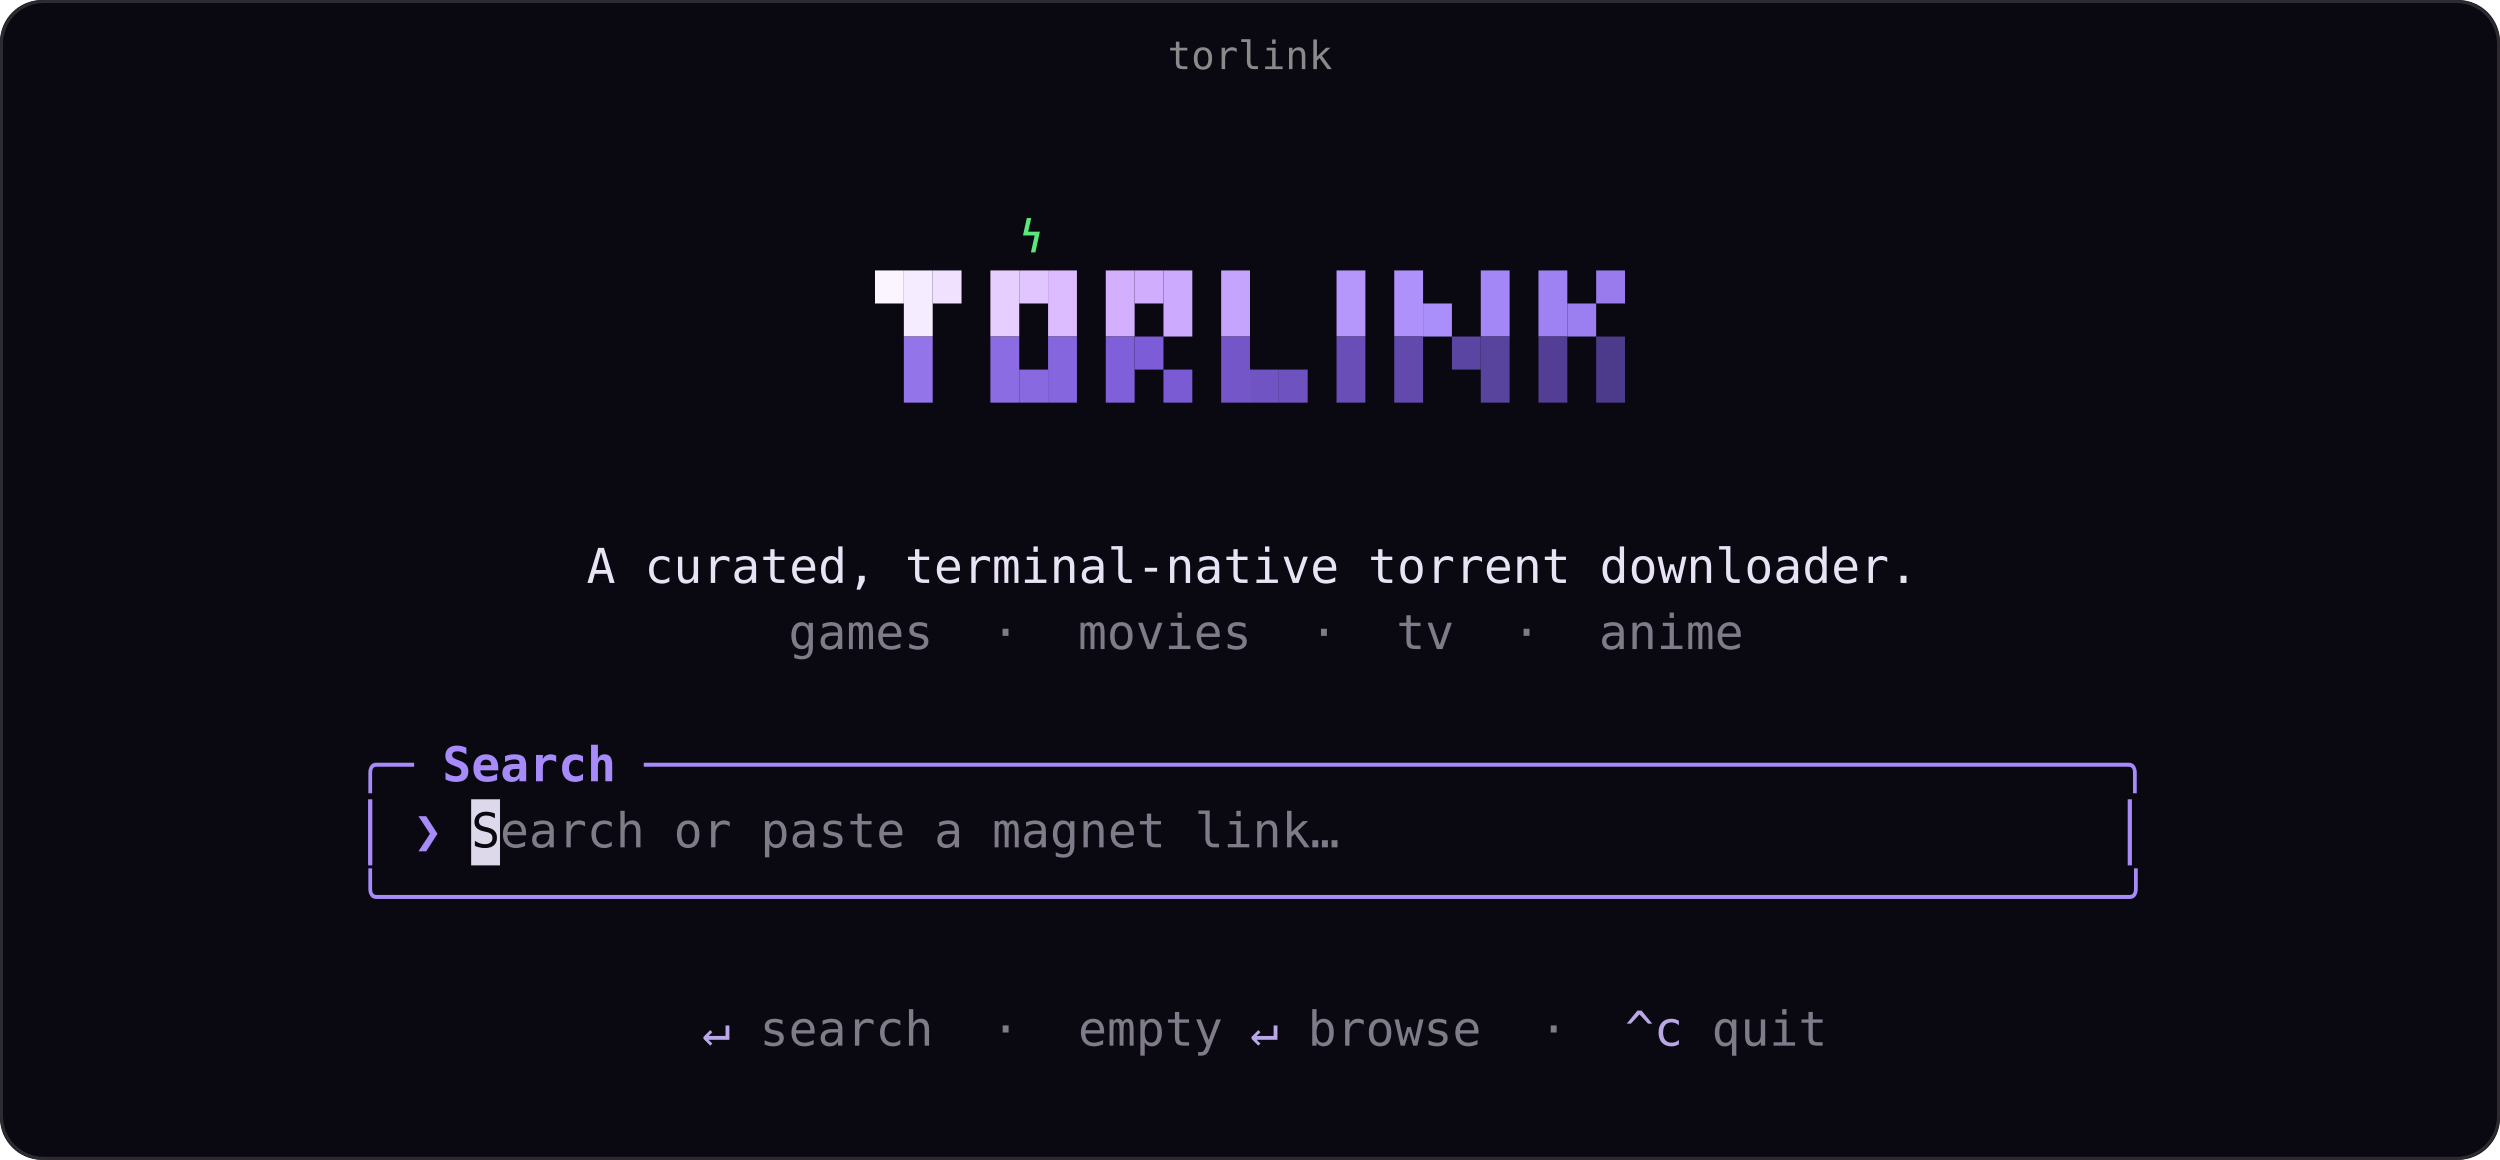
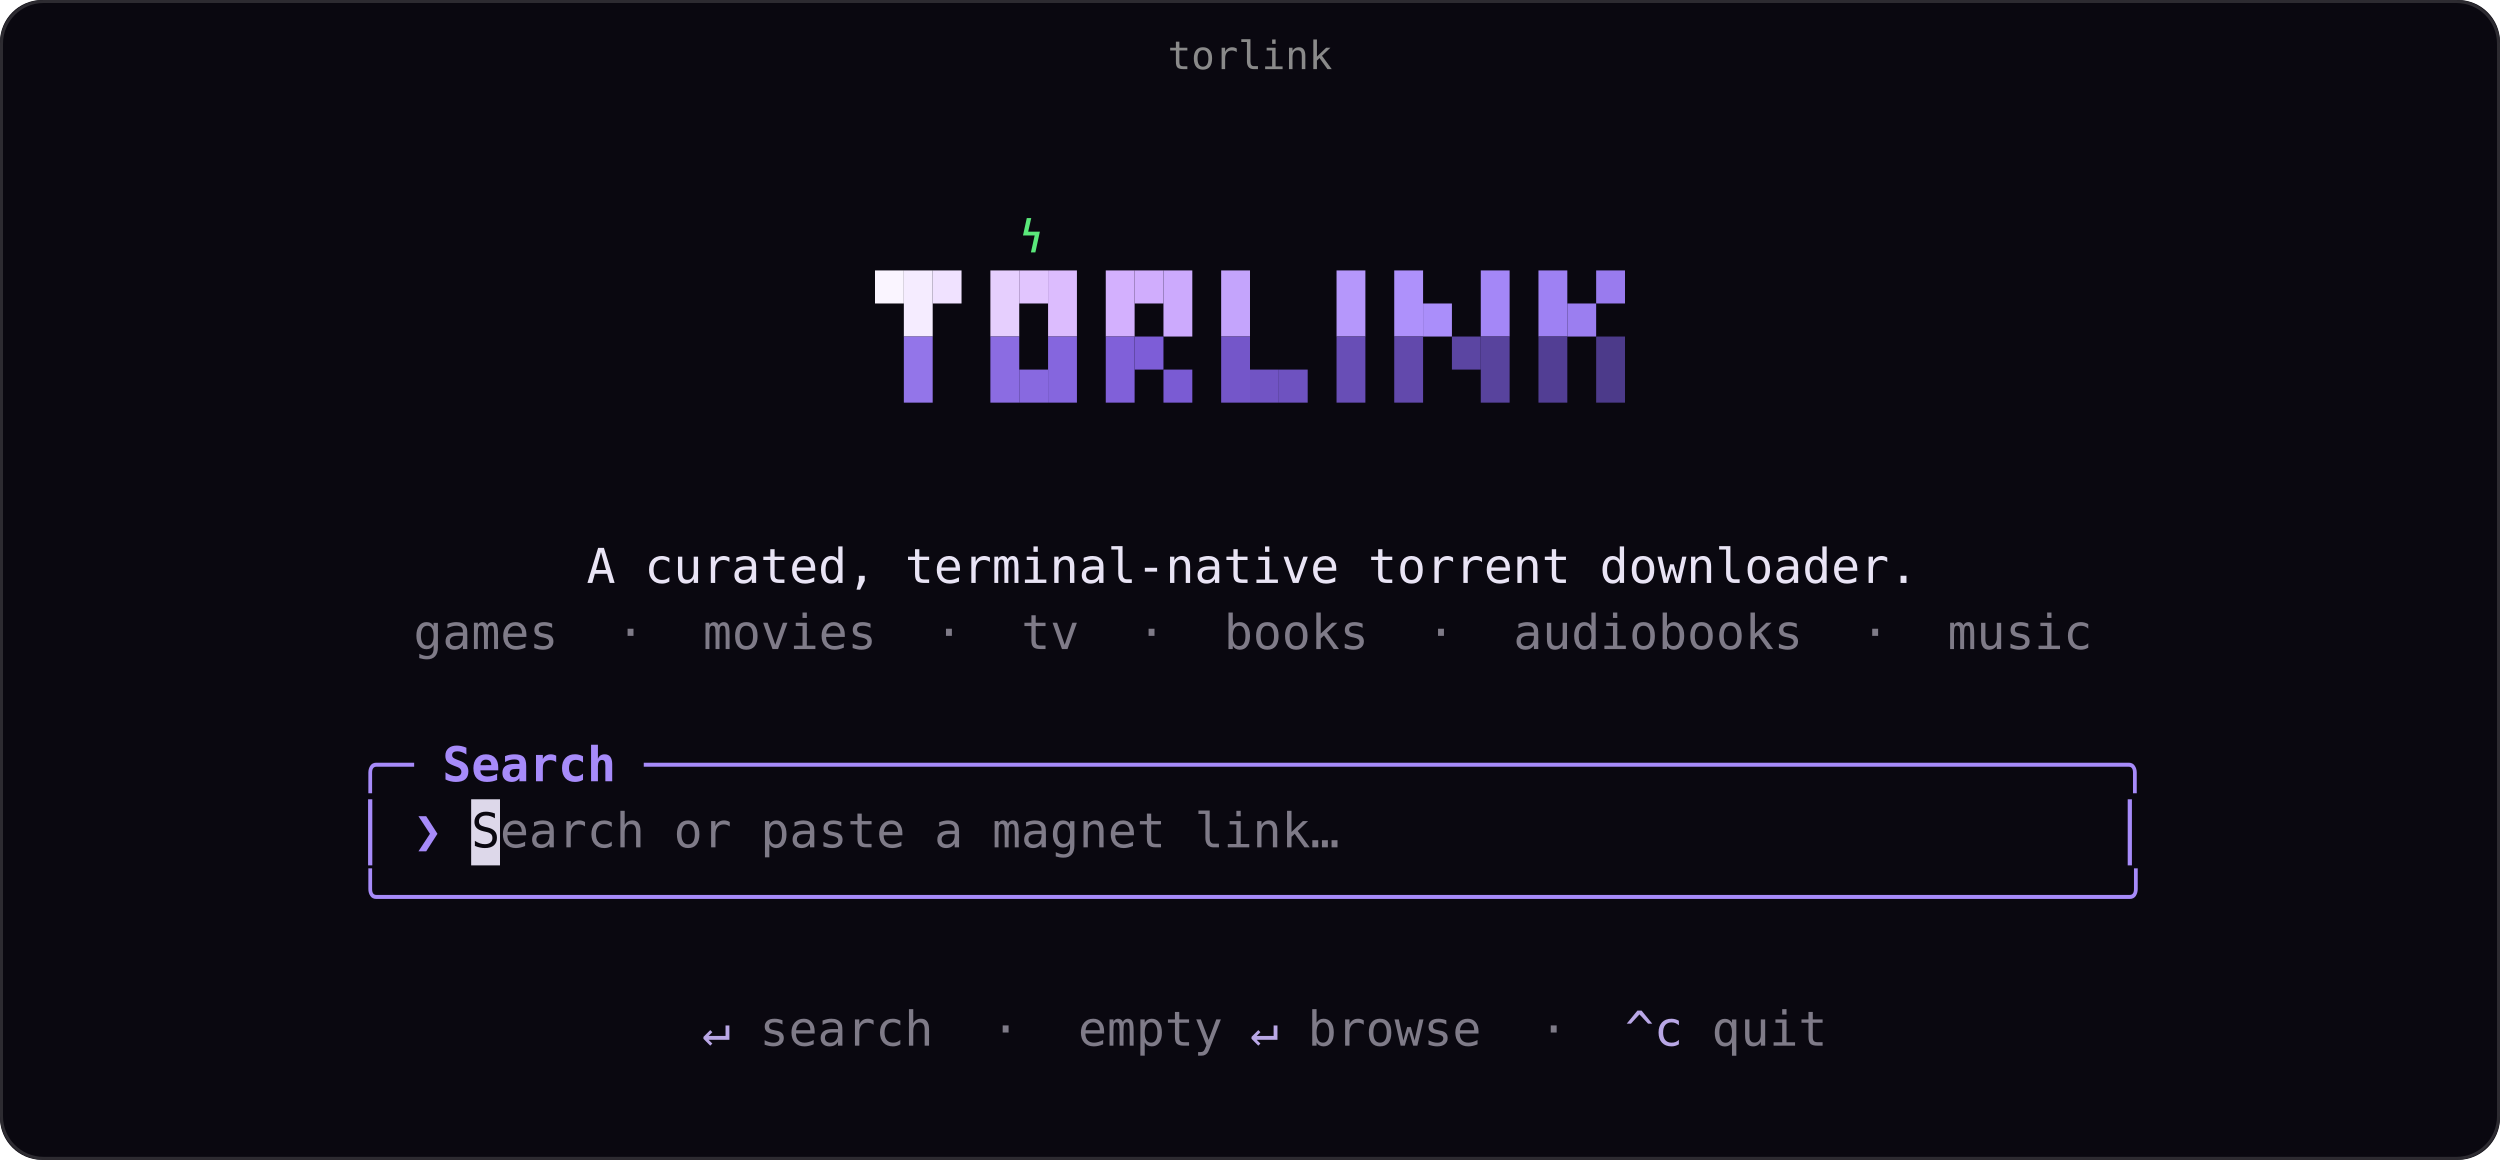
<svg xmlns="http://www.w3.org/2000/svg" width="832" height="386" viewBox="0 0 832 386" style="max-width: 832px; width: 100%; height: auto;" role="img">
  <rect width="100%" height="100%" rx="14" fill="#0a0810" />
  <rect x="0.5" y="0.5" width="831" height="385" rx="14" fill="none" stroke="#2d2b31" stroke-width="1" />
  <text x="416" y="23" text-anchor="middle" font-family="ui-monospace, &quot;Cascadia Mono&quot;, &quot;SF Mono&quot;, Menlo, Consolas, &quot;DejaVu Sans Mono&quot;, monospace" font-size="13" fill="#8a8a8a">torlink</text>
  <g font-family="ui-monospace, &quot;Cascadia Mono&quot;, &quot;SF Mono&quot;, Menlo, Consolas, &quot;DejaVu Sans Mono&quot;, monospace" font-size="16" fill="#ddd8ea">
    <text x="339.2" y="84" textLength="9.6" lengthAdjust="spacingAndGlyphs" xml:space="preserve" fill="#5ae87a" font-weight="600">𐓏</text>
    <rect x="291.2" y="90" width="9.6" height="11" fill="#faf5ff" />
    <rect x="300.8" y="90" width="9.6" height="22" fill="#f5ecff" />
    <rect x="310.4" y="90" width="9.6" height="11" fill="#f0e2ff" />
    <rect x="329.6" y="90" width="9.6" height="22" fill="#e6cffe" />
    <rect x="339.2" y="90" width="9.6" height="11" fill="#e1c5fe" />
    <rect x="348.8" y="90" width="9.6" height="22" fill="#dcbcfe" />
    <rect x="368" y="90" width="9.6" height="22" fill="#d3b0fe" />
    <rect x="377.6" y="90" width="9.6" height="11" fill="#d0adfd" />
    <rect x="387.2" y="90" width="9.6" height="22" fill="#ccaafd" />
    <rect x="406.4" y="90" width="9.6" height="22" fill="#c4a4fc" />
    <rect x="444.8" y="90" width="9.6" height="22" fill="#b597fb" />
    <rect x="464" y="90" width="9.6" height="22" fill="#ae91fb" />
    <rect x="473.6" y="101" width="9.6" height="11" fill="#aa8efa" />
    <rect x="492.8" y="90" width="9.6" height="22" fill="#a487f7" />
    <rect x="512" y="90" width="9.6" height="22" fill="#9e81f3" />
    <rect x="521.6" y="101" width="9.6" height="11" fill="#9b7ef0" />
    <rect x="531.2" y="90" width="9.6" height="11" fill="#997bee" />
    <rect x="300.8" y="112" width="9.6" height="22" fill="#9375e9" />
    <rect x="329.6" y="112" width="9.6" height="22" fill="#8b6ce2" />
    <rect x="339.2" y="123" width="9.6" height="11" fill="#8869e0" />
    <rect x="348.8" y="112" width="9.6" height="22" fill="#8566de" />
    <rect x="368" y="112" width="9.6" height="22" fill="#8060d9" />
    <rect x="377.6" y="112" width="9.6" height="11" fill="#7d5dd7" />
    <rect x="387.2" y="123" width="9.6" height="11" fill="#7a5bd3" />
    <rect x="406.4" y="112" width="9.6" height="22" fill="#7456c9" />
    <rect x="416" y="123" width="9.6" height="11" fill="#7154c4" />
    <rect x="425.6" y="123" width="9.6" height="11" fill="#6e52c0" />
    <rect x="444.8" y="112" width="9.6" height="22" fill="#684eb6" />
    <rect x="464" y="112" width="9.6" height="22" fill="#6249ac" />
    <rect x="483.2" y="112" width="9.6" height="11" fill="#5b45a2" />
    <rect x="492.8" y="112" width="9.6" height="22" fill="#58439d" />
    <rect x="512" y="112" width="9.6" height="22" fill="#523e94" />
    <rect x="531.2" y="112" width="9.6" height="22" fill="#4c3a8a" />
    <text x="195.2" y="194" textLength="441.6" lengthAdjust="spacingAndGlyphs" xml:space="preserve" fill="#e9e4f5">A curated, terminal-native torrent downloader.</text>
-     <text x="262.4" y="216" textLength="316.8" lengthAdjust="spacingAndGlyphs" xml:space="preserve" fill-opacity="0.55">games  ·  movies  ·  tv  ·  anime</text>
+     <text x="137.6" y="216" textLength="556.8" lengthAdjust="spacingAndGlyphs" xml:space="preserve" fill-opacity="0.55">games  ·  movies  ·  tv  ·  books  ·  audiobooks  ·  music</text>
    <text x="118.4" y="260" textLength="19.2" lengthAdjust="spacingAndGlyphs" xml:space="preserve" fill="#a78bfa">╭─</text>
    <text x="147.2" y="260" textLength="57.6" lengthAdjust="spacingAndGlyphs" xml:space="preserve" fill="#a78bfa" font-weight="600">Search</text>
    <text x="214.4" y="260" textLength="499.2" lengthAdjust="spacingAndGlyphs" xml:space="preserve" fill="#a78bfa">───────────────────────────────────────────────────╮</text>
    <rect x="122.5" y="266" width="1.4" height="22" fill="#a78bfa" />
    <text x="137.6" y="282" textLength="9.6" lengthAdjust="spacingAndGlyphs" xml:space="preserve" fill="#a78bfa">❯</text>
    <rect x="156.8" y="266" width="9.6" height="22" fill="#ddd8ea" />
    <text x="156.8" y="282" textLength="9.6" lengthAdjust="spacingAndGlyphs" xml:space="preserve" fill="#0a0810">S</text>
    <text x="166.4" y="282" textLength="278.4" lengthAdjust="spacingAndGlyphs" xml:space="preserve" fill-opacity="0.55">earch or paste a magnet link…</text>
    <rect x="708.1" y="266" width="1.4" height="22" fill="#a78bfa" />
    <text x="118.4" y="304" textLength="595.2" lengthAdjust="spacingAndGlyphs" xml:space="preserve" fill="#a78bfa">╰────────────────────────────────────────────────────────────╯</text>
    <text x="233.6" y="348" textLength="9.6" lengthAdjust="spacingAndGlyphs" xml:space="preserve" fill="#b9a7e6">↵</text>
    <text x="252.8" y="348" textLength="153.6" lengthAdjust="spacingAndGlyphs" xml:space="preserve" fill-opacity="0.55">search  ·  empty</text>
    <text x="416" y="348" textLength="9.6" lengthAdjust="spacingAndGlyphs" xml:space="preserve" fill="#b9a7e6">↵</text>
    <text x="435.2" y="348" textLength="86.4" lengthAdjust="spacingAndGlyphs" xml:space="preserve" fill-opacity="0.55">browse  ·</text>
    <text x="540.8" y="348" textLength="19.2" lengthAdjust="spacingAndGlyphs" xml:space="preserve" fill="#b9a7e6">^c</text>
    <text x="569.6" y="348" textLength="38.4" lengthAdjust="spacingAndGlyphs" xml:space="preserve" fill-opacity="0.55">quit</text>
  </g>
</svg>
